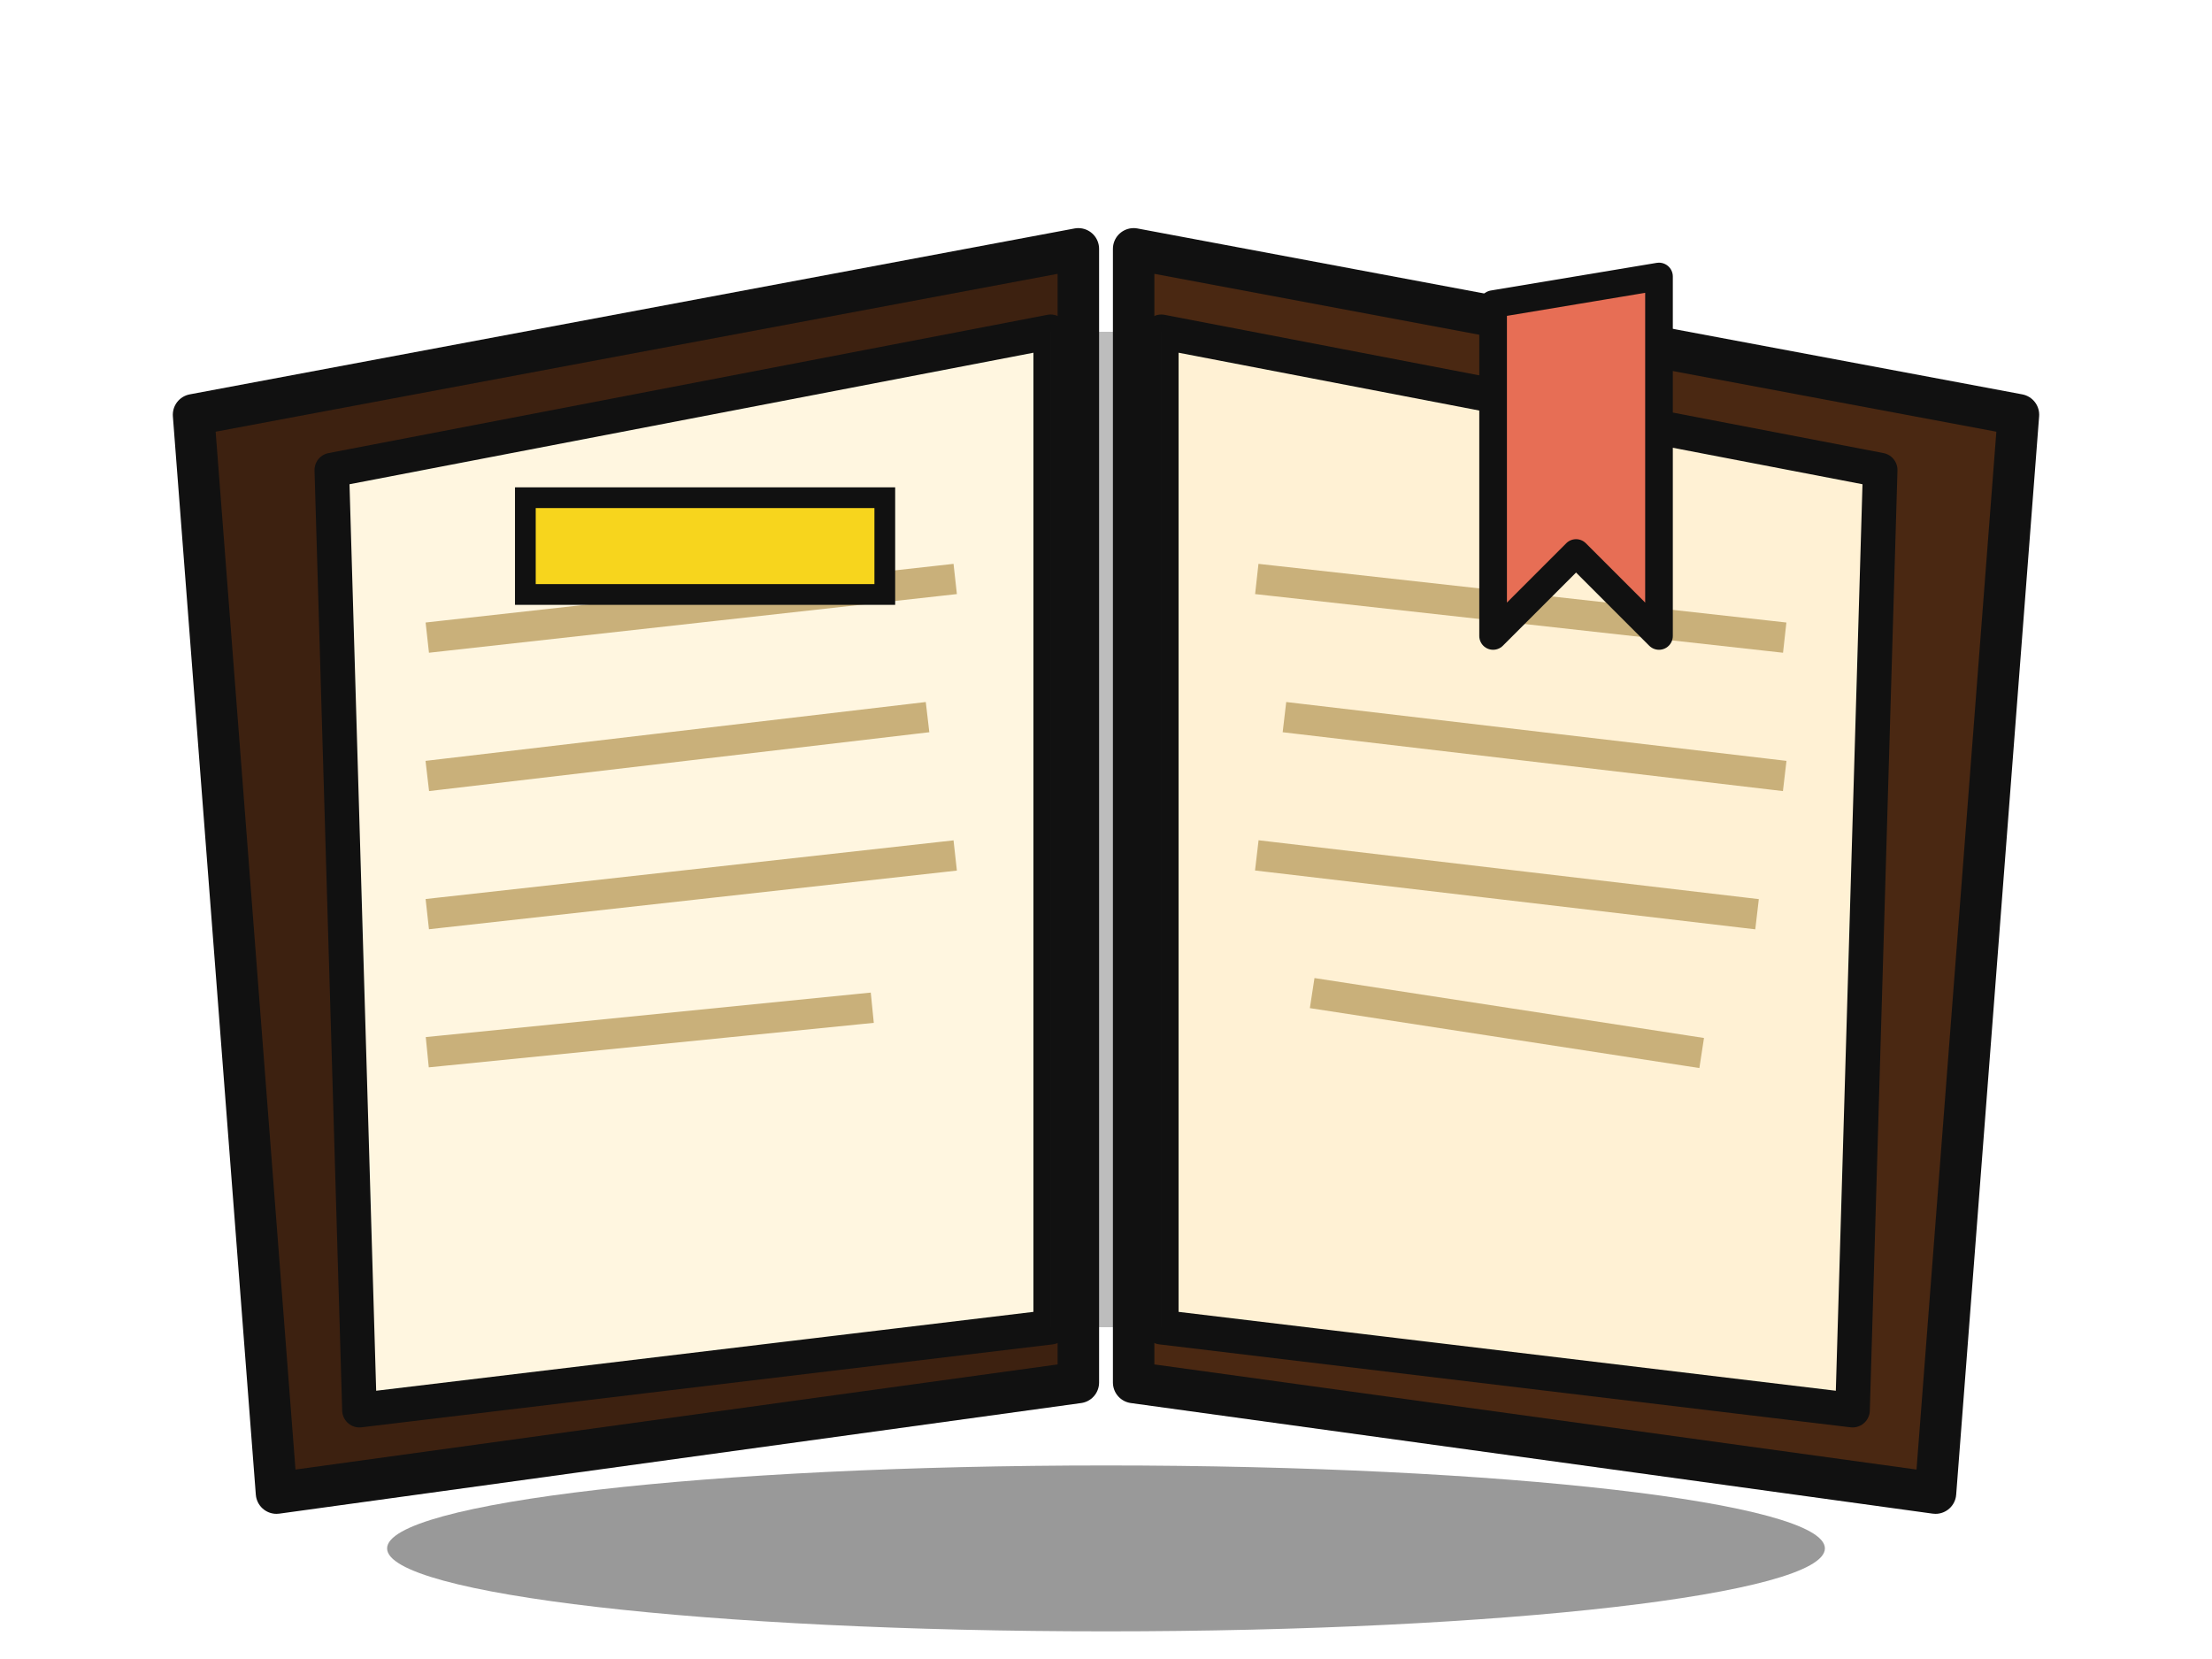
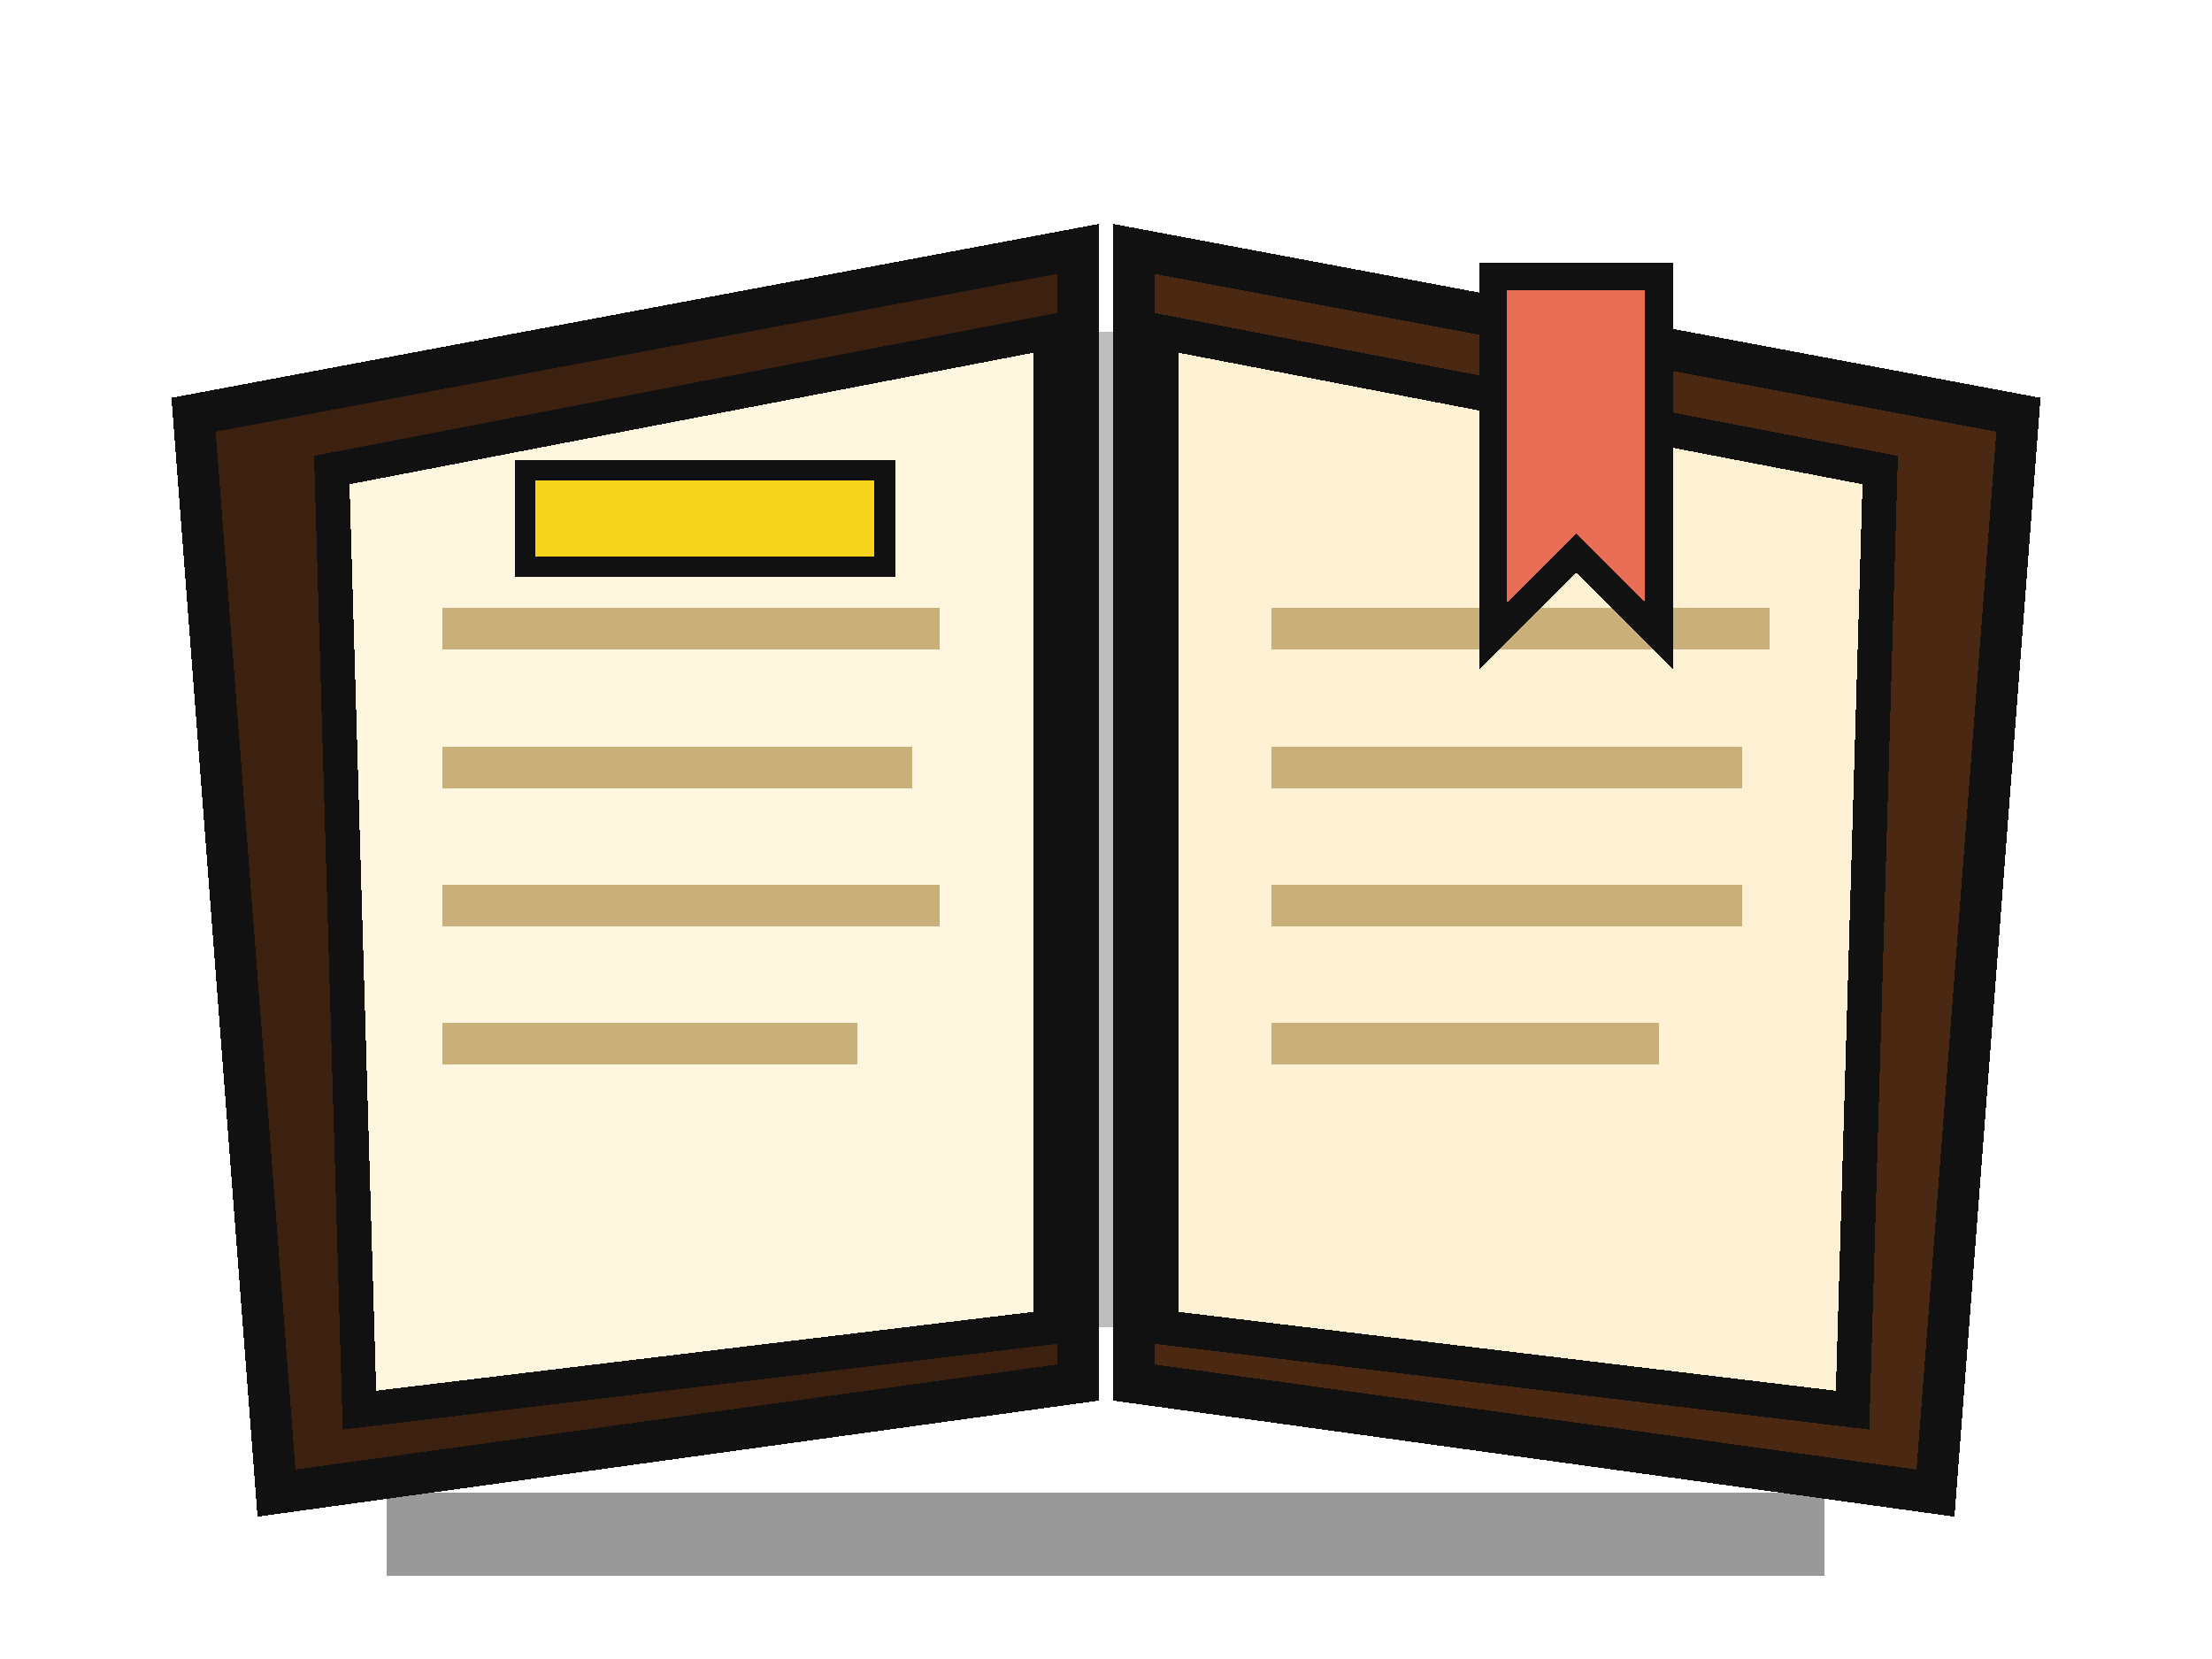
- <svg xmlns="http://www.w3.org/2000/svg" viewBox="0 0 160 120" fill="none">
-   <ellipse cx="80" cy="112" rx="52" ry="6" fill="#000" opacity="0.4" />
-   <path d="M14 30 L78 18 L78 100 L20 108 Z" fill="#3d2110" stroke="#111" stroke-width="3" stroke-linejoin="round" />
-   <path d="M82 18 L146 30 L140 108 L82 100 Z" fill="#4a2812" stroke="#111" stroke-width="3" stroke-linejoin="round" />
-   <path d="M24 34 L76 24 L76 96 L26 102 Z" fill="#fff6e0" stroke="#111" stroke-width="2.5" stroke-linejoin="round" />
-   <path d="M84 24 L136 34 L134 102 L84 96 Z" fill="#fff1d4" stroke="#111" stroke-width="2.5" stroke-linejoin="round" />
-   <path d="M76 24 L84 24 L84 96 L76 96 Z" fill="#111" opacity="0.28" />
-   <g stroke="#c9b07a" stroke-width="2.2" stroke-linecap="square">
-     <path d="M32 46 L68 42" />
-     <path d="M32 56 L66 52" />
-     <path d="M32 66 L68 62" />
-     <path d="M32 76 L62 73" />
+ <svg xmlns="http://www.w3.org/2000/svg" viewBox="0 0 160 120" fill="none" shape-rendering="crispEdges">
+   <rect x="28" y="108" width="104" height="6" fill="#000" opacity="0.4" />
+   <path d="M14 30 L78 18 L78 100 L20 108 Z" fill="#3d2110" stroke="#111" stroke-width="3" stroke-linejoin="miter" />
+   <path d="M82 18 L146 30 L140 108 L82 100 Z" fill="#4a2812" stroke="#111" stroke-width="3" stroke-linejoin="miter" />
+   <path d="M24 34 L76 24 L76 96 L26 102 Z" fill="#fff6e0" stroke="#111" stroke-width="2.5" stroke-linejoin="miter" />
+   <path d="M84 24 L136 34 L134 102 L84 96 Z" fill="#fff1d4" stroke="#111" stroke-width="2.5" stroke-linejoin="miter" />
+   <rect x="76" y="24" width="8" height="72" fill="#111" opacity="0.28" />
+   <g fill="#c9b07a">
+     <rect x="32" y="44" width="36" height="3" />
+     <rect x="32" y="54" width="34" height="3" />
+     <rect x="32" y="64" width="36" height="3" />
+     <rect x="32" y="74" width="30" height="3" />
  </g>
-   <g stroke="#c9b07a" stroke-width="2.2" stroke-linecap="square">
-     <path d="M92 42 L128 46" />
-     <path d="M94 52 L128 56" />
-     <path d="M92 62 L126 66" />
-     <path d="M96 72 L122 76" />
+   <g fill="#c9b07a">
+     <rect x="92" y="44" width="36" height="3" />
+     <rect x="92" y="54" width="34" height="3" />
+     <rect x="92" y="64" width="34" height="3" />
+     <rect x="92" y="74" width="28" height="3" />
  </g>
-   <rect x="38" y="36" width="26" height="7" fill="#f7d51d" stroke="#111" stroke-width="1.5" />
-   <path d="M120 20 V46 L114 40 L108 46 V22 Z" fill="#e76e55" stroke="#111" stroke-width="2" stroke-linejoin="round" />
+   <rect x="38" y="34" width="26" height="7" fill="#f7d51d" stroke="#111" stroke-width="1.5" />
+   <polygon points="120,20 120,46 114,40 108,46 108,20" fill="#e76e55" stroke="#111" stroke-width="2" />
</svg>
